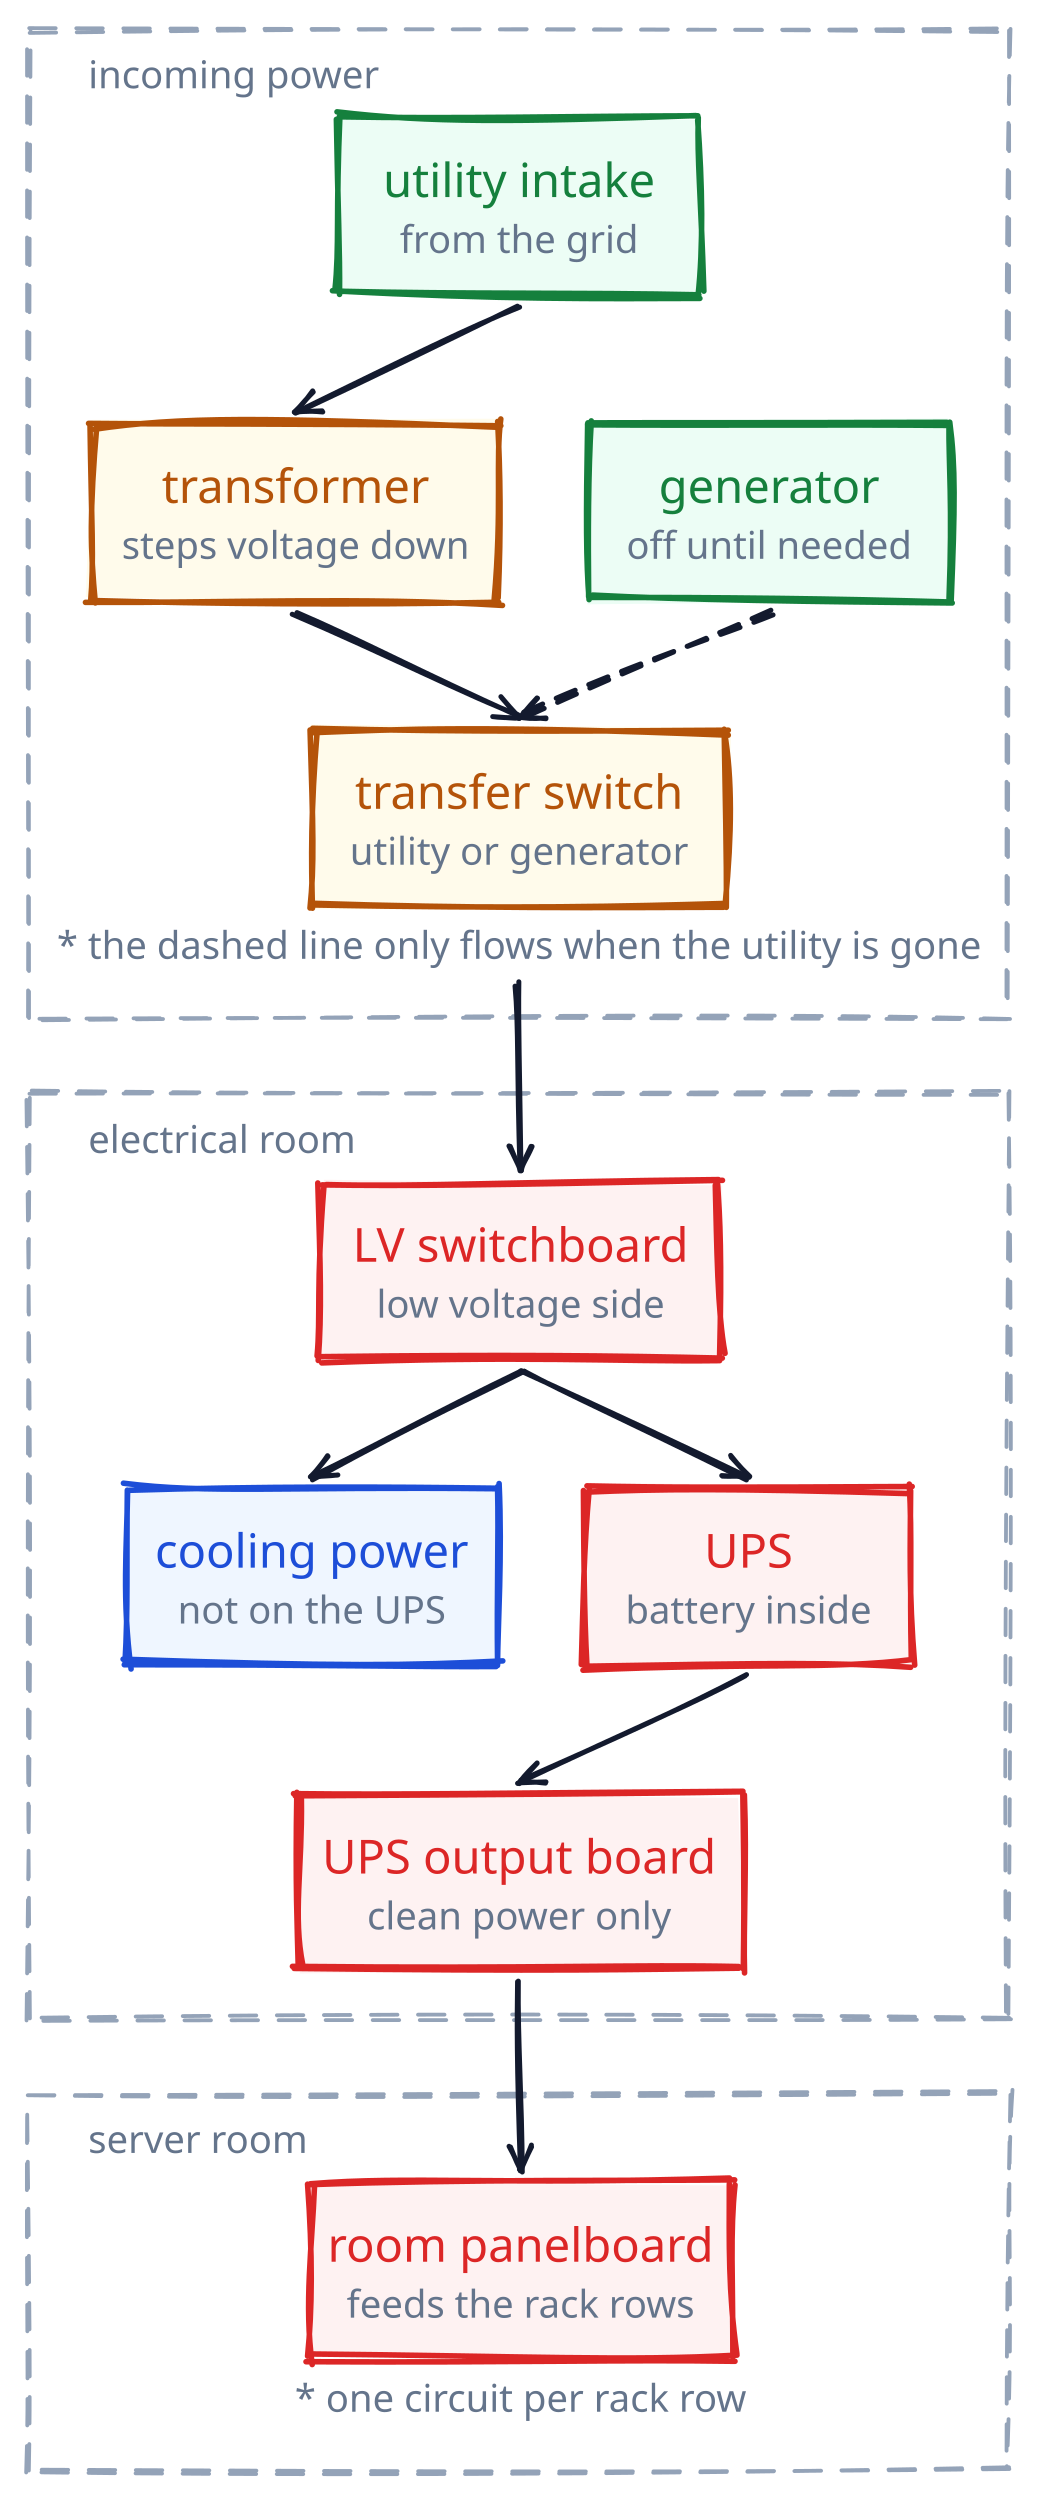
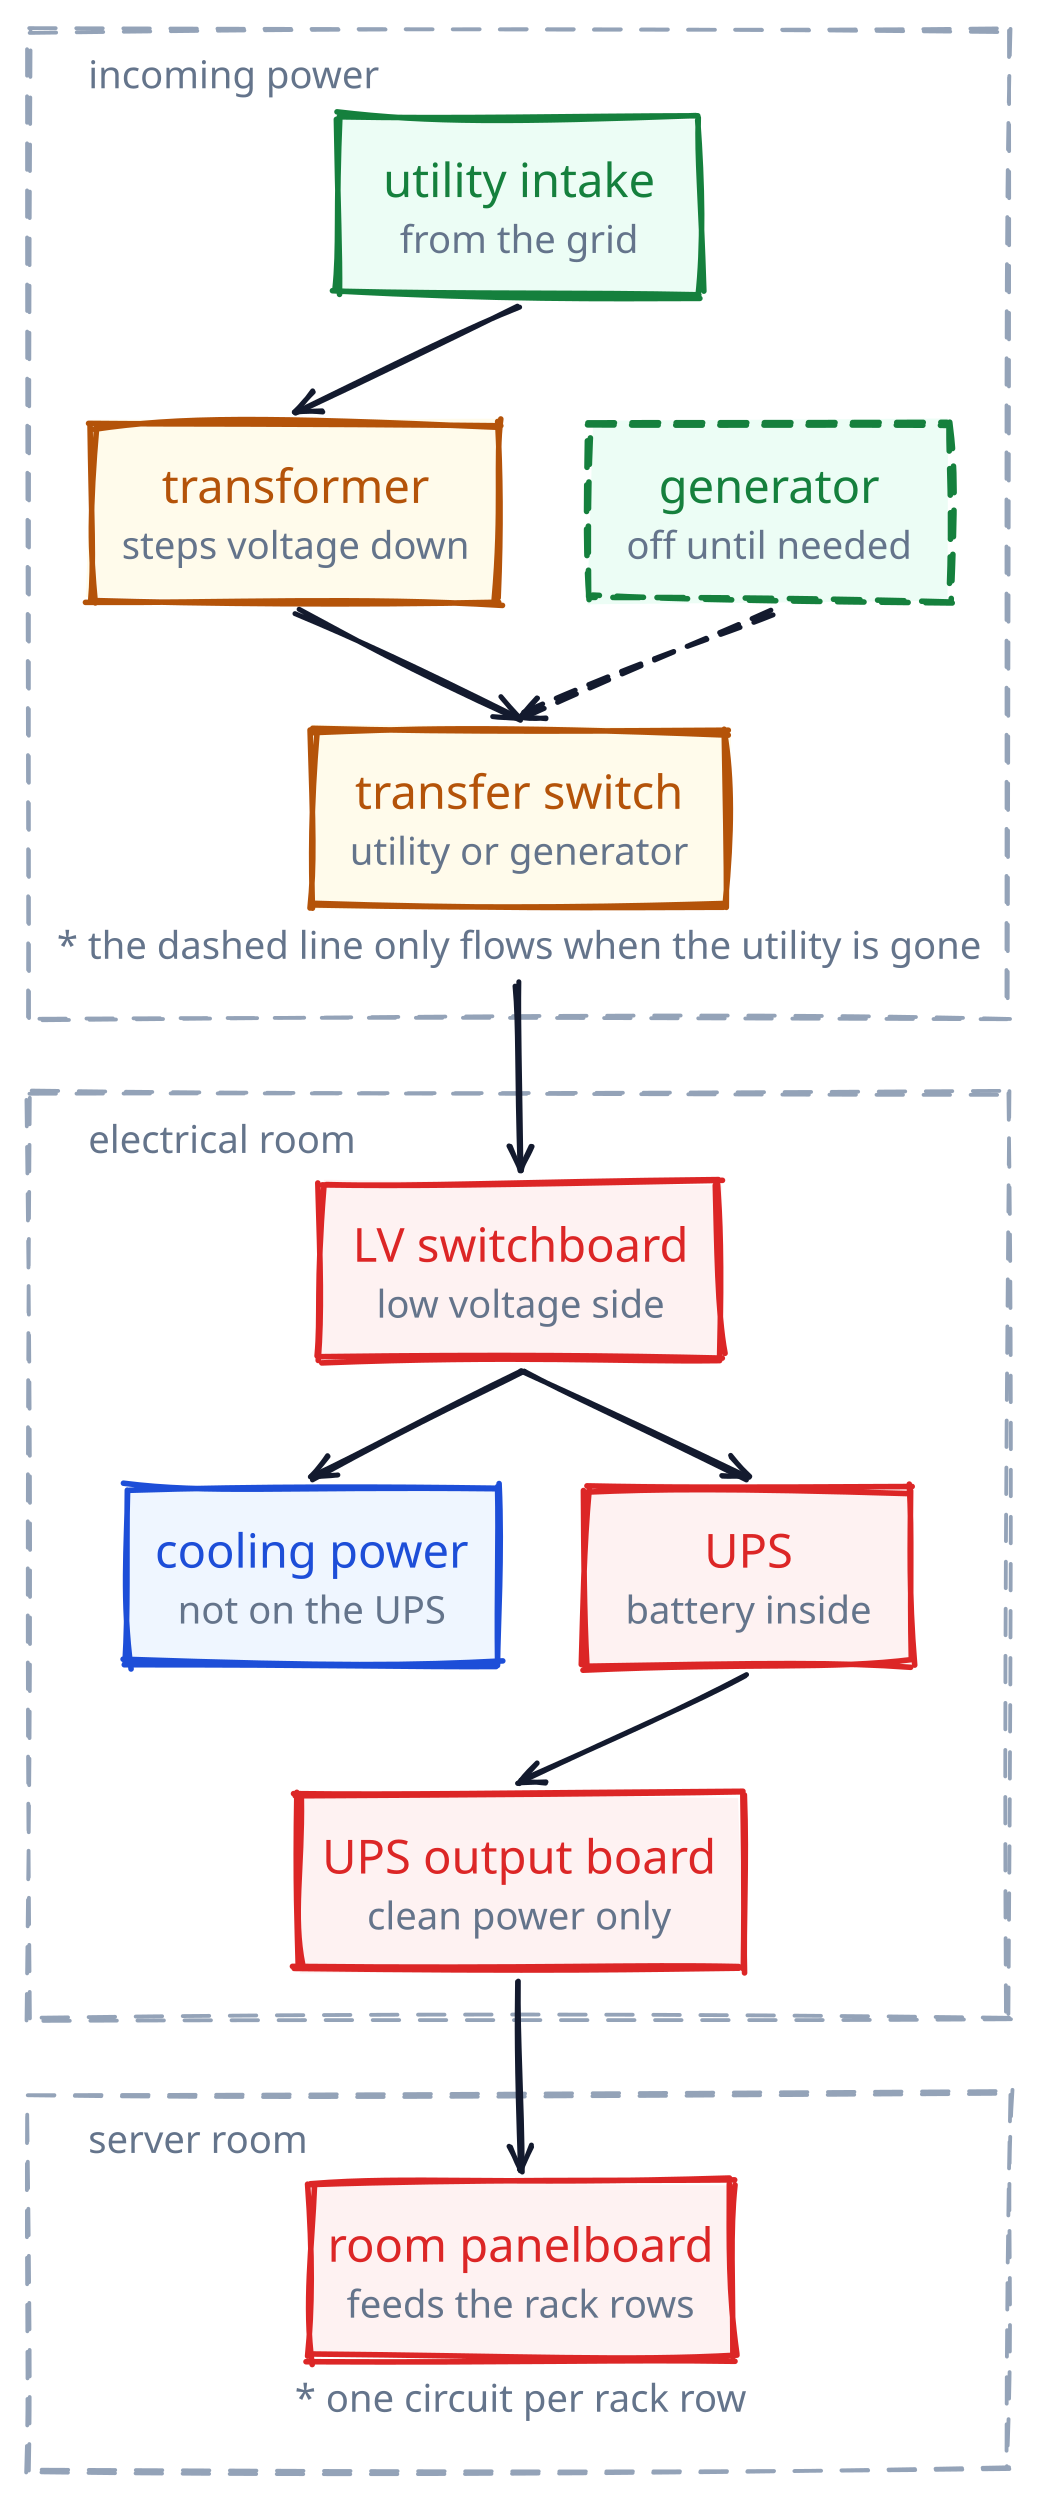
<svg xmlns="http://www.w3.org/2000/svg" viewBox="0 0 353 850" width="353" height="850" role="img" aria-label="utility power comes in through a transformer to a transfer switch that can also take the standby generator; the low voltage switchboard splits cooling power off and feeds the UPS, and the UPS output board feeds the server room panelboard" font-family="Gaegu, ui-rounded, sans-serif" text-anchor="middle" preserveAspectRatio="xMidYMid meet">
  <path d="M10.088 11.193 C89.944 10.176, 168.375 9.055, 343.498 10.93 M9.931 9.564 C140.358 9.893, 271.207 10.602, 342.542 9.63 M343.569 9.822 C341.616 79.663, 342.392 149.532, 342.195 345.636 M343.064 10.382 C343.256 87.41, 342.952 165.805, 342.596 345.661 M343.413 346.451 C273.357 344.686, 204.392 344.929, 9.561 346.932 M342.397 346.534 C249.759 346.403, 155.073 345.593, 9.874 346.392 M9.528 345.736 C9.78 274.96, 9.14 204.516, 9.198 11.14 M9.87 346.144 C9.686 221.675, 9.868 97.091, 10.408 9.73" fill="none" stroke="#94a3b8" stroke-width="1.3" stroke-linecap="round" stroke-linejoin="round" stroke-dasharray="9 7" />
  <text x="30" y="30" font-size="13" fill="#64748b" text-anchor="start">incoming power</text>
  <path d="M10.78 370.794 C88.095 371.921, 166.662 371.98, 341.945 370.886 M10.014 371.874 C135.177 371.422, 261.067 372.388, 342.745 372.247 M343.204 370.983 C342.299 473.204, 341.34 573.738, 342.025 685.549 M342.875 371.725 C343.809 440.066, 344.128 509.465, 342.839 686.32 M343.725 686.538 C252.24 687.27, 159.885 686.413, 10.722 687.115 M343.124 686.056 C233.031 684.644, 124.306 684.49, 10.6 686.052 M9.024 686.951 C9.885 612.911, 11.291 539.733, 8.961 370.976 M10.166 686.248 C9.44 607.917, 8.984 528.52, 10.134 372.365" fill="none" stroke="#94a3b8" stroke-width="1.3" stroke-linecap="round" stroke-linejoin="round" stroke-dasharray="9 7" />
  <text x="30" y="392" font-size="13" fill="#64748b" text-anchor="start">electrical room</text>
  <path d="M9.502 712.37 C83.158 712.247, 159.437 712.027, 343.077 710.95 M9.436 712.386 C85.224 713.501, 159.605 713.014, 342.914 711.877 M344.246 710.539 C341.675 748.545, 344.932 781.096, 342.281 839.474 M343.547 712.258 C342.706 751.537, 342.249 792.017, 342.209 839.724 M343.077 838.871 C213.943 841.658, 87.135 841.646, 9.711 840.554 M343.171 839.468 C248.871 840.683, 154.217 840.38, 10.602 839.686 M8.895 840.635 C9.962 812.926, 8.795 784.283, 9.246 713.37 M9.807 839.979 C10.355 814.016, 10.125 787.772, 9.173 712.195" fill="none" stroke="#94a3b8" stroke-width="1.3" stroke-linecap="round" stroke-linejoin="round" stroke-dasharray="9 7" />
  <text x="30" y="732" font-size="13" fill="#64748b" text-anchor="start">server room</text>
  <path d="M113.997 39.975 L237.131 40.735 L238.269 101.636 L115.493 100.001" fill="#ecfdf5" />
  <path d="M114.583 38.029 C145.824 41.76, 174.6 41.563, 236.534 39.303 M115.345 39.718 C155.053 40.456, 194.716 39.472, 237.24 39.372 M237.412 40.003 C237.007 54.246, 238.302 66.628, 239.305 98.981 M237.218 40.89 C238.795 62.793, 239.201 83.764, 237.29 100.973 M237.953 101.451 C204.266 101.563, 170.339 101.935, 113.034 98.842 M237.595 100.232 C198.159 99.37, 157.655 100.055, 115.849 99.032 M113.852 98.765 C115.482 83.811, 114.098 72.783, 115.613 38.188 M115.441 100.093 C115.597 85.996, 114.888 71.562, 114.373 40.584" fill="none" stroke="#15803d" stroke-width="1.9" stroke-linecap="round" stroke-linejoin="round" />
  <text x="176.5" y="67" font-size="16" fill="#15803d">utility intake</text>
  <text x="176.5" y="86" font-size="13" fill="#64748b">from the grid</text>
  <path d="M31.413 142.761 L169.803 142.355 L170.361 205.889 L29.169 203.006" fill="#fffbeb" />
  <path d="M32.008 145.964 C60.846 141.682, 89.684 141.692, 168.387 145.242 M30.114 143.954 C62.385 144.295, 93.506 143.913, 170.273 144.761 M170.27 142.457 C168.446 155.654, 170.791 172.979, 168.013 203.914 M169.204 143.305 C170.077 160.804, 170.421 178.8, 169.375 203.248 M170.844 205.84 C123.187 202.855, 75.044 205.08, 29.061 204.806 M169.547 204.766 C119.966 205.794, 69.604 205.278, 31.87 204.18 M32.407 205.009 C30.7 187.036, 30.356 174.309, 32.975 144.017 M30.792 204.784 C32.022 191.546, 31.072 177.104, 30.603 144.074" fill="none" stroke="#b45309" stroke-width="1.9" stroke-linecap="round" stroke-linejoin="round" />
  <text x="100.5" y="171" font-size="16" fill="#b45309">transformer</text>
  <text x="100.5" y="190" font-size="13" fill="#64748b">steps voltage down</text>
  <path d="M201.656 143.031 L322.334 142.295 L322.161 204.232 L199.685 205.474" fill="#ecfdf5" />
-   <path d="M199.898 143.774 C227.126 143.672, 257.513 143.814, 321.923 143.59 M199.759 144.446 C242.566 144.734, 285.831 144.305, 322.535 144.639 M322.915 143.549 C324.911 158.404, 324.692 172.22, 323.391 204.361 M322.653 144.347 C322.507 157.084, 323.908 171.807, 322.677 203.455 M323.749 205.011 C277.799 204.592, 231.362 203.954, 201.564 202.329 M322.376 204.663 C284.641 203.533, 245.822 203.08, 200.581 203.113 M200.136 202.885 C199.922 181.808, 199.959 160.668, 201.037 143.11 M200.282 203.869 C199.29 190.815, 199.215 176.501, 199.799 144.02" fill="none" stroke="#15803d" stroke-width="1.9" stroke-linecap="round" stroke-linejoin="round" />
+   <path d="M199.898 143.774 C227.126 143.672, 257.513 143.814, 321.923 143.59 M199.759 144.446 C242.566 144.734, 285.831 144.305, 322.535 144.639 M322.915 143.549 C324.911 158.404, 324.692 172.22, 323.391 204.361 M322.653 144.347 C322.507 157.084, 323.908 171.807, 322.677 203.455 M323.749 205.011 C277.799 204.592, 231.362 203.954, 201.564 202.329 M322.376 204.663 C284.641 203.533, 245.822 203.08, 200.581 203.113 M200.136 202.885 C199.922 181.808, 199.959 160.668, 201.037 143.11 M200.282 203.869 C199.29 190.815, 199.215 176.501, 199.799 144.02" fill="none" stroke="#15803d" stroke-width="1.9" stroke-linecap="round" stroke-linejoin="round" stroke-dasharray="9 6" />
  <text x="261.5" y="171" font-size="16" fill="#15803d">generator</text>
  <text x="261.5" y="190" font-size="13" fill="#64748b">off until needed</text>
  <path d="M105.653 246.419 L248.597 247.339 L247.396 309.179 L106.889 309.154" fill="#fffbeb" />
  <path d="M106.576 249.107 C136.397 247.923, 163.793 246.556, 247.611 249.959 M106.311 247.624 C158.867 249.09, 211.948 248.458, 247.619 248.275 M246.31 248.863 C249.012 264.634, 248.847 283.523, 246.658 306.332 M246.213 247.947 C246.519 269.168, 247.135 291.936, 246.946 308.498 M246.041 308.463 C204.786 308.623, 159.424 308.902, 106.515 307.123 M246.116 307.181 C211.937 308.186, 177.71 309.043, 106.113 307.677 M106.226 308.788 C105.828 292.923, 105.594 275.484, 107.872 248.17 M105.404 308.725 C106.898 294.325, 106.465 281.824, 105.422 248.2" fill="none" stroke="#b45309" stroke-width="1.9" stroke-linecap="round" stroke-linejoin="round" />
  <text x="176.5" y="275" font-size="16" fill="#b45309">transfer switch</text>
  <text x="176.5" y="294" font-size="13" fill="#64748b">utility or generator</text>
  <text x="176.5" y="326" font-size="13" fill="#64748b">* the dashed line only flows when the utility is gone</text>
  <path d="M110.128 401.098 L245.578 403.087 L244.971 462.343 L107.024 461.131" fill="#fef2f2" />
  <path d="M110.973 402.753 C142.537 403.601, 174.772 401.774, 244.281 401.065 M109.6 402.86 C136.933 403.301, 166.159 402.98, 245.636 401.311 M243.198 402.994 C243.73 423.07, 243.895 446.543, 246.519 460.12 M244.007 402.719 C244.728 413.775, 245.512 427.103, 244.645 462.016 M244.679 462.611 C211.782 463.078, 175.678 460.757, 109.406 463.39 M245.587 461.76 C208.882 460.902, 171.566 460.499, 108.98 461.269 M107.809 461.014 C109.073 447.621, 107.402 437.436, 110.112 403.723 M108.191 462.554 C109.415 446.39, 108.949 431.147, 108.054 402.218" fill="none" stroke="#dc2626" stroke-width="1.9" stroke-linecap="round" stroke-linejoin="round" />
  <text x="177" y="429" font-size="16" fill="#dc2626">LV switchboard</text>
  <text x="177" y="448" font-size="13" fill="#64748b">low voltage side</text>
  <path d="M43.954 506.861 L170.508 507.173 L169.961 564.825 L44.125 564.468" fill="#eff6ff" />
  <path d="M41.978 504.292 C70.539 507.935, 95.601 505.392, 168.586 506.171 M43.997 506.697 C87.795 505.286, 132.823 505.489, 168.139 505.989 M169.693 504.409 C170.788 528.936, 169.264 552.468, 169.146 566.274 M169.174 505.446 C169.579 524.025, 168.88 540.287, 169.175 566.061 M170.941 564.707 C140.297 566.303, 114.796 566.625, 41.859 564.126 M168.652 566.623 C141.466 566.802, 111.458 565.967, 42.261 566.015 M44.564 567.453 C41.436 544.513, 43.135 524.899, 43.367 507.508 M42.515 565.012 C43.551 547.688, 42.955 531.269, 43.296 506.661" fill="none" stroke="#1d4ed8" stroke-width="1.9" stroke-linecap="round" stroke-linejoin="round" />
  <text x="106" y="533" font-size="16" fill="#1d4ed8">cooling power</text>
  <text x="106" y="552" font-size="13" fill="#64748b">not on the UPS</text>
  <path d="M199.839 504.173 L310.169 505.294 L310.352 565.62 L199.474 567.922" fill="#fef2f2" />
  <path d="M199.892 507.304 C223.029 506.301, 246.439 505.927, 309.425 507.84 M199.564 505.196 C224.458 505.756, 248.783 505.733, 310.137 505.417 M309.159 504.6 C310.147 522.675, 309.264 537.674, 309.846 564.275 M309.617 506.852 C309.533 524.691, 308.92 541.295, 310.997 566.138 M310.645 564.183 C282.532 567.728, 256.735 565.255, 198.213 567.873 M309.621 566.884 C285.91 565.134, 262.29 565.396, 198.856 566.519 M197.641 565.935 C198.315 544.455, 198.443 527.039, 200.347 506.208 M199.541 566.06 C198.553 547.549, 198.513 528.663, 198.366 506.779" fill="none" stroke="#dc2626" stroke-width="1.9" stroke-linecap="round" stroke-linejoin="round" />
  <text x="254.5" y="533" font-size="16" fill="#dc2626">UPS</text>
  <text x="254.5" y="552" font-size="13" fill="#64748b">battery inside</text>
  <path d="M100.937 609.777 L250.917 611.353 L253.089 668.584 L101.95 671.013" fill="#fef2f2" />
  <path d="M99.802 609.834 C135.351 610.285, 171.606 609.599, 252.596 609.031 M100.374 610.581 C159.262 610.21, 218.313 609.887, 251.511 609.226 M253.083 610.268 C253.981 632.637, 252.694 655.582, 253.143 670.79 M252.557 609.828 C252.696 623.124, 253.181 638.441, 252.731 669.421 M251.131 668.623 C216.831 667.844, 183.069 669.405, 99.436 668.569 M251.213 669.182 C219.622 669.58, 185.847 670.342, 100.016 669.265 M102.983 668.238 C99.514 651.35, 102.832 635.139, 102.472 611.563 M101.413 669.183 C101.099 655.567, 100.361 641.259, 100.925 609.4" fill="none" stroke="#dc2626" stroke-width="1.9" stroke-linecap="round" stroke-linejoin="round" />
  <text x="176.5" y="637" font-size="16" fill="#dc2626">UPS output board</text>
  <text x="176.5" y="656" font-size="13" fill="#64748b">clean power only</text>
  <path d="M106.916 742.182 L249.878 743.07 L248.579 803.798 L104.111 800.624" fill="#fef2f2" />
  <path d="M105.524 742.486 C139 739.73, 170.064 742.977, 248.012 740.533 M105.211 742.78 C160.349 740.873, 213.975 741.521, 249.787 741.159 M247.969 742.555 C247.924 762.863, 247.587 779.449, 250.528 800.282 M249.906 742.875 C248.17 758.96, 249.184 774.703, 249.178 801.317 M250.563 800.749 C213.669 802.821, 178.355 801.053, 104.806 800.34 M249.891 802.84 C212.499 802.226, 176.76 803.343, 104.047 802.985 M106.143 803.943 C103.381 783.449, 106.091 763.726, 106.939 743.168 M104.581 801.068 C106.16 785.373, 106.315 766.35, 104.573 742.622" fill="none" stroke="#dc2626" stroke-width="1.9" stroke-linecap="round" stroke-linejoin="round" />
  <text x="177" y="769" font-size="16" fill="#dc2626">room panelboard</text>
  <text x="177" y="788" font-size="13" fill="#64748b">feeds the rack rows</text>
  <text x="177" y="820" font-size="13" fill="#64748b">* one circuit per rack row</text>
  <path d="M176.67 104.44 C159.475 111.238, 141.038 120.455, 100.792 140.07 M175.919 104.098 C151.969 115.85, 127.009 128.113, 100.491 140.477" fill="none" stroke="#131A2E" stroke-width="1.7" stroke-linecap="round" stroke-linejoin="round" />
  <path d="M100.148 140.115 C102.793 139.98, 104.344 139.578, 109.739 140.072 M100.486 139.971 C102.609 139.889, 104.965 139.923, 109.506 139.688" fill="none" stroke="#131A2E" stroke-width="1.7" stroke-linecap="round" stroke-linejoin="round" />
  <path d="M100.056 140.129 C102.254 137.939, 103.611 136.715, 106.3 132.903 M100.5 139.865 C102.705 137.263, 104.973 134.789, 106.497 133.294" fill="none" stroke="#131A2E" stroke-width="1.7" stroke-linecap="round" stroke-linejoin="round" />
-   <path d="M99.352 208.844 C129.95 221.819, 160.542 237.32, 176.079 242.984 M100.983 208.285 C121.925 217.262, 141.768 227.901, 176.58 243.593" fill="none" stroke="#131A2E" stroke-width="1.7" stroke-linecap="round" stroke-linejoin="round" />
+   <path d="M101.705 207.154 C119.938 216.894, 136.547 226.518, 176.96 244.906 M100.293 208.642 C120.917 217.249, 141.122 226.513, 176.686 244.238" fill="none" stroke="#131A2E" stroke-width="1.7" stroke-linecap="round" stroke-linejoin="round" />
  <path d="M176.179 244.087 C175.006 242.578, 173.815 240.944, 170.309 236.866 M176.719 244.112 C174.255 241.478, 172.129 239.068, 170.674 237.345" fill="none" stroke="#131A2E" stroke-width="1.7" stroke-linecap="round" stroke-linejoin="round" />
  <path d="M176.453 244.151 C174.548 244.275, 172.884 243.988, 167.803 243.675 M176.491 243.984 C173.161 244.066, 169.604 243.985, 167.52 243.645" fill="none" stroke="#131A2E" stroke-width="1.7" stroke-linecap="round" stroke-linejoin="round" />
  <path d="M262.835 209.06 C244.165 216.588, 223.554 222.173, 175.834 243.124 M262.096 207.475 C241.747 216.756, 221.61 224.158, 176.621 244.656" fill="none" stroke="#131A2E" stroke-width="1.7" stroke-linecap="round" stroke-linejoin="round" stroke-dasharray="7 5" />
  <path d="M176.122 243.751 C178.847 244.225, 180.546 244.465, 185.627 244.11 M176.381 243.994 C179.185 243.858, 182.224 244.071, 185.622 244.36" fill="none" stroke="#131A2E" stroke-width="1.7" stroke-linecap="round" stroke-linejoin="round" />
  <path d="M176.555 244.262 C177.78 242.917, 178.87 241.269, 182.584 237.301 M176.538 244.159 C178.317 241.911, 180.472 240.029, 182.752 237.39" fill="none" stroke="#131A2E" stroke-width="1.7" stroke-linecap="round" stroke-linejoin="round" />
  <path d="M178.268 466.234 C162.406 474.378, 147.771 480.452, 106.236 503.166 M177.341 466.07 C148.572 479.872, 121.446 494.896, 105.518 502.133" fill="none" stroke="#131A2E" stroke-width="1.7" stroke-linecap="round" stroke-linejoin="round" />
  <path d="M106.276 501.932 C108.436 501.878, 110.495 501.73, 114.695 501.535 M105.897 502.216 C108.987 501.836, 111.776 501.883, 114.869 501.485" fill="none" stroke="#131A2E" stroke-width="1.7" stroke-linecap="round" stroke-linejoin="round" />
  <path d="M106.05 502.043 C107.159 500.094, 108.711 498.942, 111.362 494.939 M105.79 501.863 C107.17 500.458, 108.641 498.844, 111.527 495.179" fill="none" stroke="#131A2E" stroke-width="1.7" stroke-linecap="round" stroke-linejoin="round" />
  <path d="M178.224 466.206 C192.455 473.905, 210.992 481.995, 253.782 503.182 M177.025 466.13 C206.333 479.438, 236.251 493.466, 253.806 501.973" fill="none" stroke="#131A2E" stroke-width="1.7" stroke-linecap="round" stroke-linejoin="round" />
  <path d="M254.918 501.973 C253.287 500.372, 251.553 498.845, 248.419 494.829 M254.633 501.958 C253.308 500.602, 251.94 499.017, 248.613 495.412" fill="none" stroke="#131A2E" stroke-width="1.7" stroke-linecap="round" stroke-linejoin="round" />
  <path d="M254.661 502.304 C252.14 501.7, 250.376 502.116, 245.399 501.688 M254.505 501.859 C251.322 501.786, 248.26 502.06, 245.644 501.892" fill="none" stroke="#131A2E" stroke-width="1.7" stroke-linecap="round" stroke-linejoin="round" />
  <path d="M253.36 569.806 C235.339 579.565, 217.887 586.409, 175.985 606.346 M253.821 569.372 C232.049 580.806, 210.048 590.723, 177.056 605.306" fill="none" stroke="#131A2E" stroke-width="1.7" stroke-linecap="round" stroke-linejoin="round" />
  <path d="M176.192 606.25 C179.075 605.753, 180.539 605.704, 185.461 606.254 M176.511 606.163 C179.652 606.074, 183.391 605.855, 185.628 605.846" fill="none" stroke="#131A2E" stroke-width="1.7" stroke-linecap="round" stroke-linejoin="round" />
  <path d="M176.57 606.427 C177.564 604.753, 179.425 603.102, 182.625 599.517 M176.688 606.004 C178.569 603.165, 181.174 600.913, 182.615 599.404" fill="none" stroke="#131A2E" stroke-width="1.7" stroke-linecap="round" stroke-linejoin="round" />
  <path d="M175.114 335.294 C176.38 348.853, 175.686 364.593, 176.823 398.08 M176.405 333.811 C176.186 348.206, 176.652 363.319, 177.134 398.102" fill="none" stroke="#131A2E" stroke-width="1.7" stroke-linecap="round" stroke-linejoin="round" />
  <path d="M177.272 398.002 C177.489 395.833, 179.03 394.154, 180.909 389.805 M176.977 397.789 C178.176 394.779, 179.495 391.845, 180.556 389.758" fill="none" stroke="#131A2E" stroke-width="1.7" stroke-linecap="round" stroke-linejoin="round" />
  <path d="M176.903 397.915 C176.239 395.899, 175.481 394.852, 173.489 389.759 M177.035 397.829 C175.831 395.461, 174.851 393.11, 173.046 389.627" fill="none" stroke="#131A2E" stroke-width="1.7" stroke-linecap="round" stroke-linejoin="round" />
  <path d="M175.973 673.782 C175.803 687.378, 175.625 700.062, 176.967 738.108 M176.225 673.585 C175.97 693.608, 177.454 713.647, 177.571 738.484" fill="none" stroke="#131A2E" stroke-width="1.7" stroke-linecap="round" stroke-linejoin="round" />
  <path d="M176.609 737.635 C177.739 736.323, 178.657 734.865, 180.683 729.33 M176.967 738.007 C178.184 735.537, 179.066 733.163, 180.724 729.952" fill="none" stroke="#131A2E" stroke-width="1.7" stroke-linecap="round" stroke-linejoin="round" />
  <path d="M177.086 737.946 C176.229 736.241, 175.476 734.892, 173.583 729.993 M176.942 737.981 C176.033 735.414, 174.902 733.097, 173.074 729.744" fill="none" stroke="#131A2E" stroke-width="1.7" stroke-linecap="round" stroke-linejoin="round" />
</svg>
